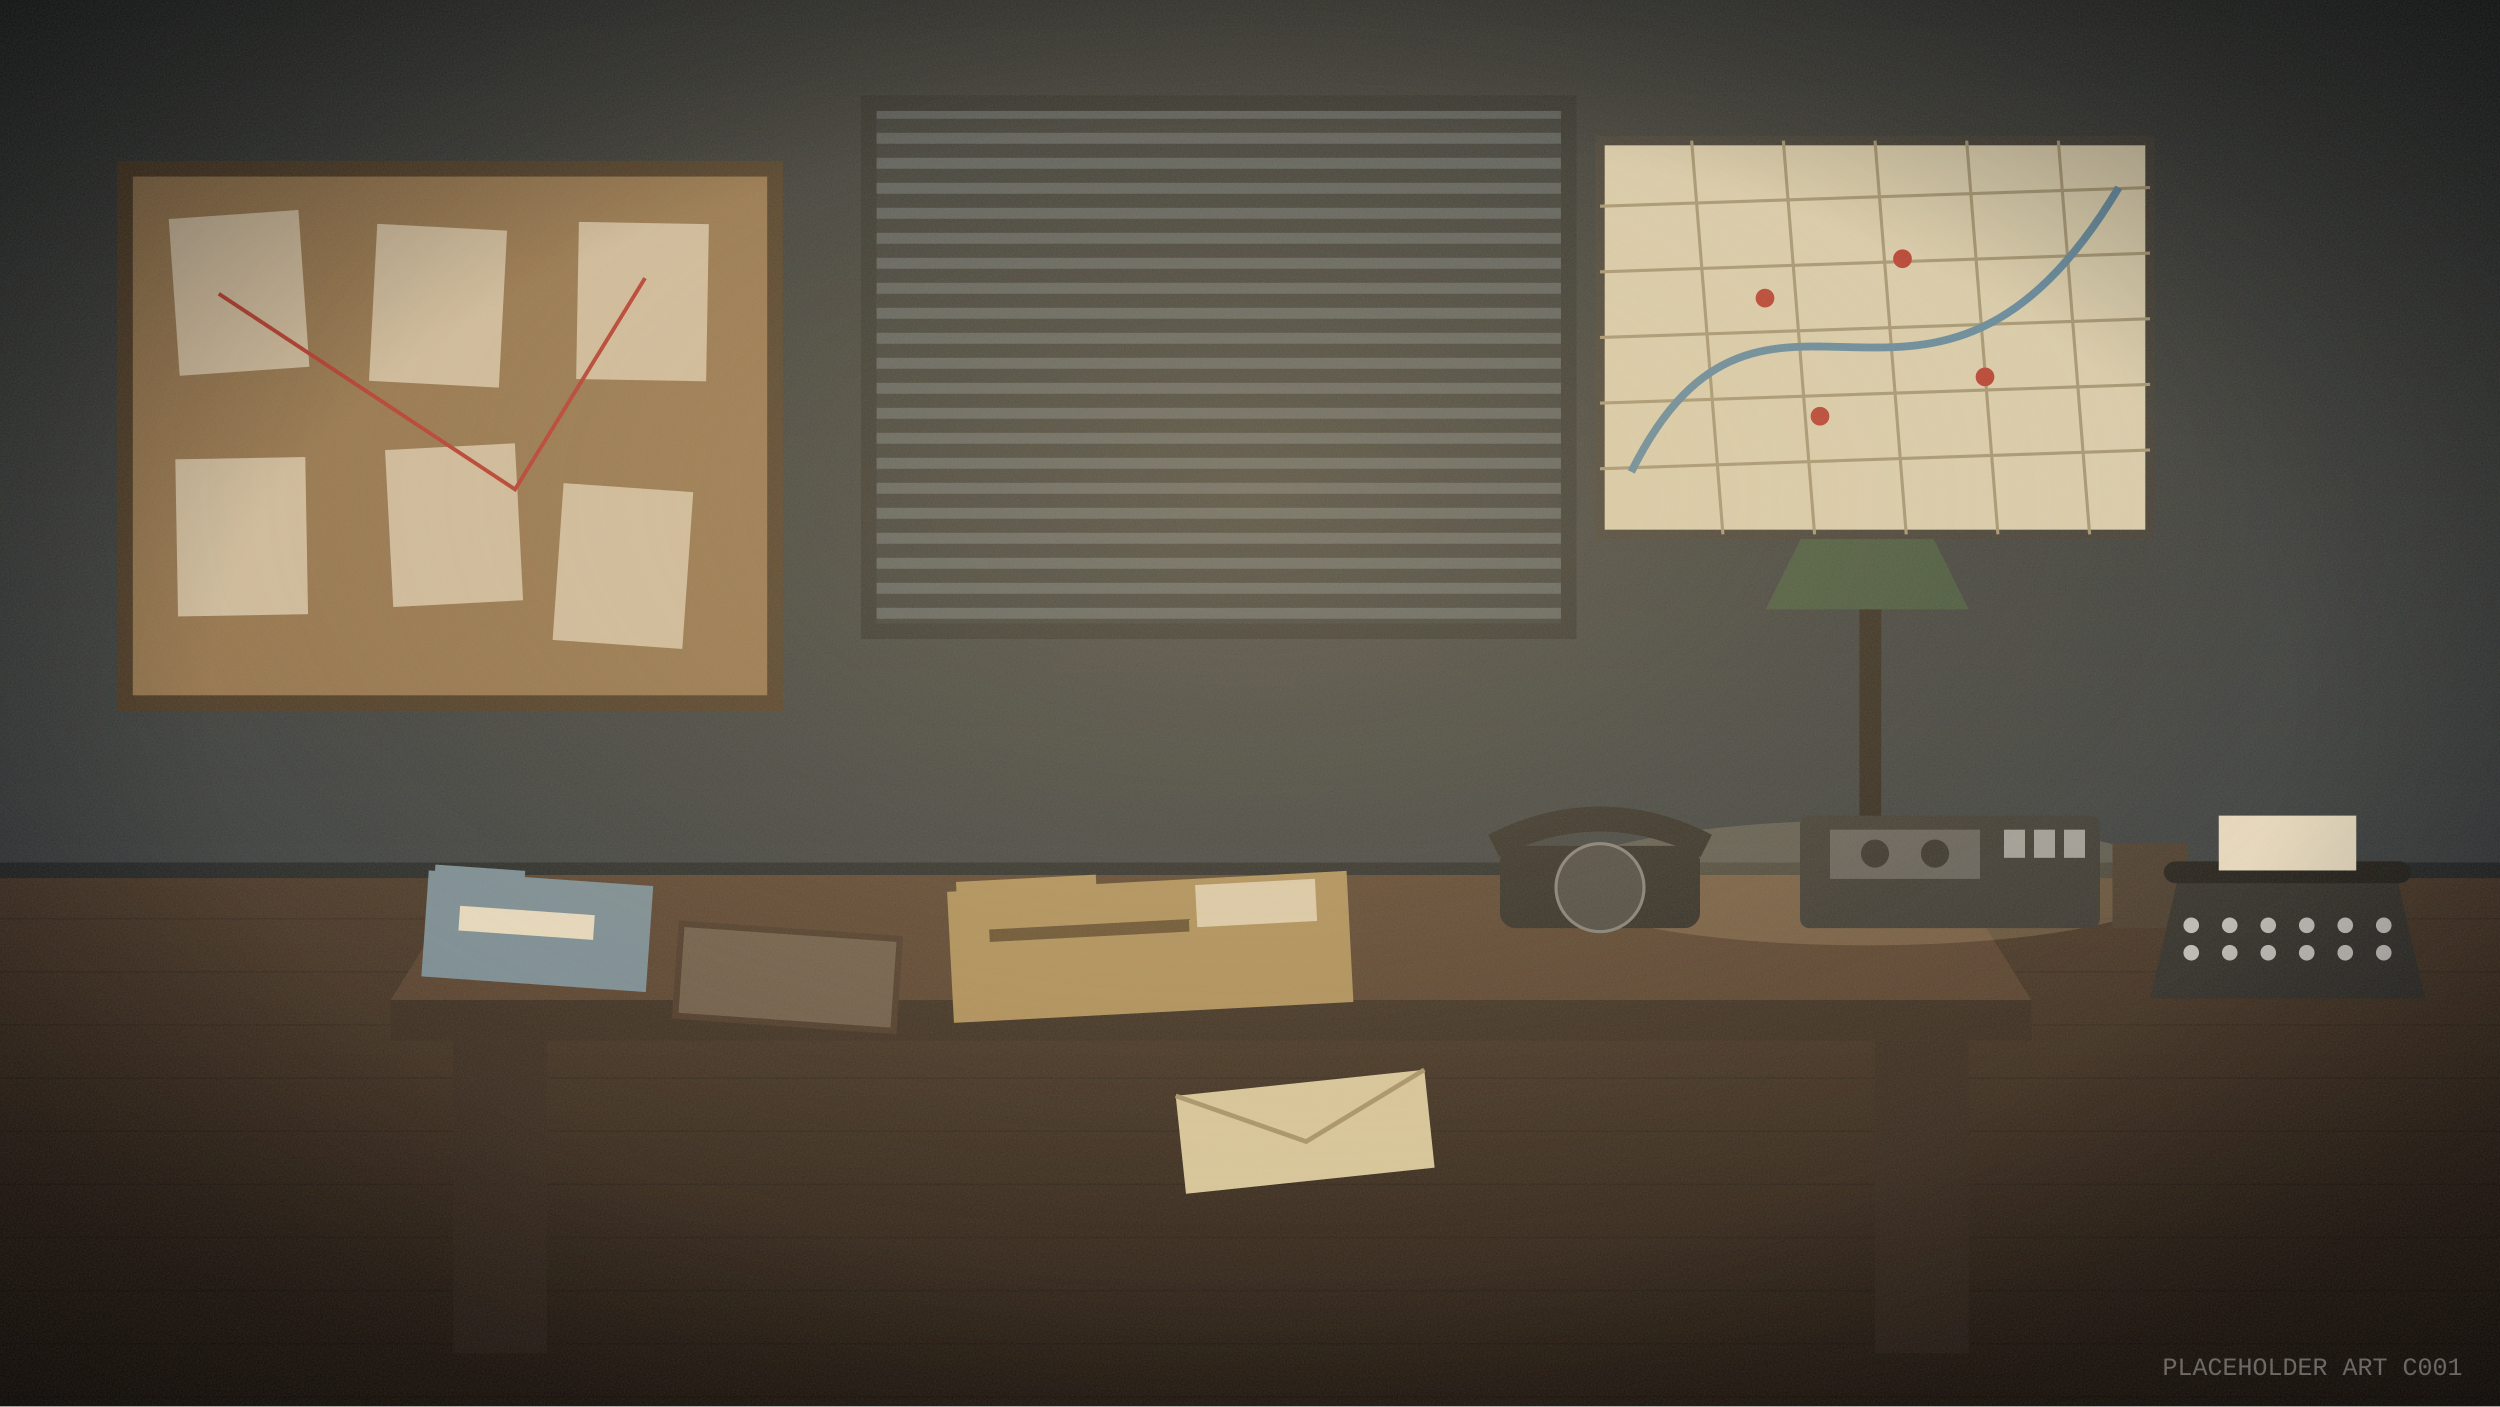
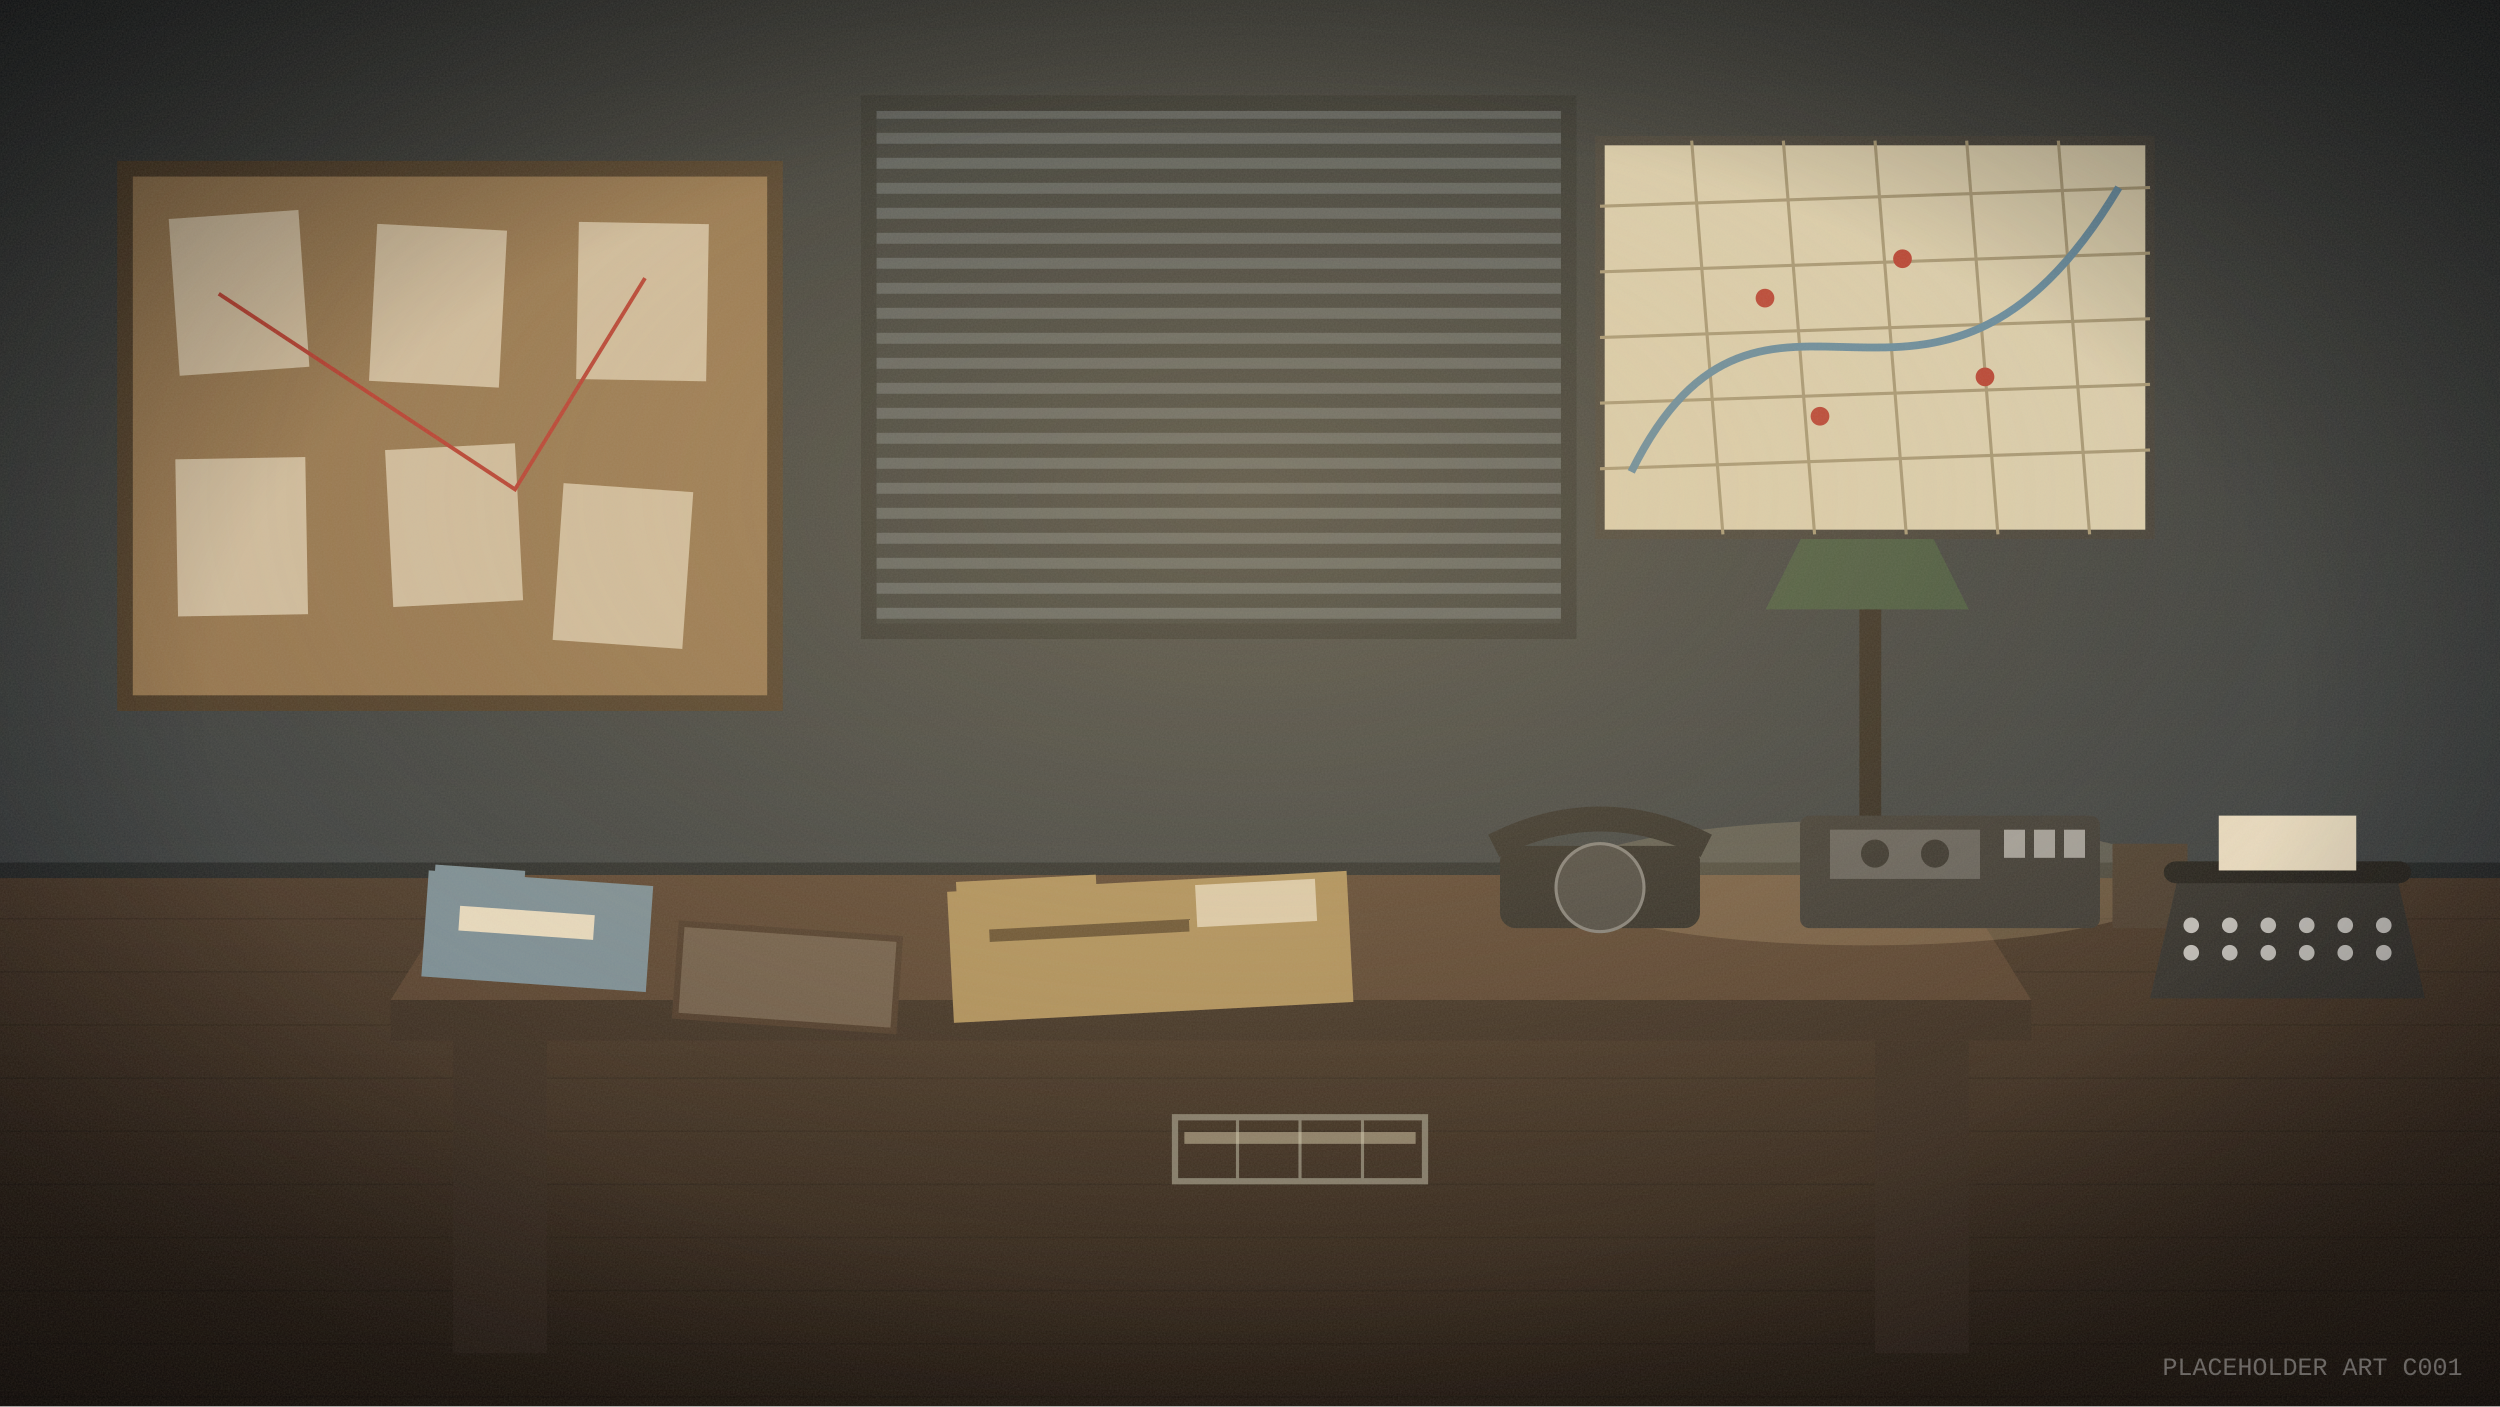
<svg xmlns="http://www.w3.org/2000/svg" viewBox="0 0 1600 900" width="1600" height="900">
  <defs>
    <linearGradient id="wall" x1="0" y1="0" x2="0" y2="1">
      <stop offset="0" stop-color="#1d2328" />
      <stop offset="1" stop-color="#2b3238" />
    </linearGradient>
    <linearGradient id="floor" x1="0" y1="0" x2="0" y2="1">
      <stop offset="0" stop-color="#3a2a1f" />
      <stop offset="1" stop-color="#21170f" />
    </linearGradient>
    <radialGradient id="pool" cx="0.5" cy="0.35" r="0.7">
      <stop offset="0" stop-color="#e9c98c" stop-opacity="0.35" />
      <stop offset="1" stop-color="#e9c98c" stop-opacity="0" />
    </radialGradient>
    <radialGradient id="vig" cx="0.5" cy="0.5" r="0.75">
      <stop offset="0.55" stop-color="#000" stop-opacity="0" />
      <stop offset="1" stop-color="#000" stop-opacity="0.65" />
    </radialGradient>
    <filter id="grain">
      <feTurbulence type="fractalNoise" baseFrequency="0.9" numOctaves="2" stitchTiles="stitch" />
      <feColorMatrix values="0 0 0 0 0.5 0 0 0 0 0.45 0 0 0 0 0.4 0 0 0 0.12 0" />
    </filter>
  </defs>
  <rect width="1600" height="558" fill="url(#wall)" />
  <rect y="558" width="1600" height="342" fill="url(#floor)" />
  <rect y="552" width="1600" height="10" fill="#141a1f" />
  <line x1="0" y1="588" x2="1600" y2="588" stroke="#000" stroke-opacity="0.18" />
  <line x1="0" y1="622" x2="1600" y2="622" stroke="#000" stroke-opacity="0.18" />
  <line x1="0" y1="656" x2="1600" y2="656" stroke="#000" stroke-opacity="0.18" />
  <line x1="0" y1="690" x2="1600" y2="690" stroke="#000" stroke-opacity="0.18" />
  <line x1="0" y1="724" x2="1600" y2="724" stroke="#000" stroke-opacity="0.18" />
  <line x1="0" y1="758" x2="1600" y2="758" stroke="#000" stroke-opacity="0.18" />
  <line x1="0" y1="792" x2="1600" y2="792" stroke="#000" stroke-opacity="0.18" />
  <line x1="0" y1="826" x2="1600" y2="826" stroke="#000" stroke-opacity="0.18" />
  <line x1="0" y1="860" x2="1600" y2="860" stroke="#000" stroke-opacity="0.18" />
  <line x1="0" y1="894" x2="1600" y2="894" stroke="#000" stroke-opacity="0.18" />
  <g opacity="0.85">
    <rect x="560" y="70" width="440" height="330" fill="#8ea1b0" opacity="0.35" />
    <rect x="560" y="76" width="440" height="9" fill="#141a1f" opacity="0.8" />
    <rect x="560" y="92" width="440" height="9" fill="#141a1f" opacity="0.8" />
    <rect x="560" y="108" width="440" height="9" fill="#141a1f" opacity="0.8" />
    <rect x="560" y="124" width="440" height="9" fill="#141a1f" opacity="0.8" />
    <rect x="560" y="140" width="440" height="9" fill="#141a1f" opacity="0.8" />
    <rect x="560" y="156" width="440" height="9" fill="#141a1f" opacity="0.8" />
    <rect x="560" y="172" width="440" height="9" fill="#141a1f" opacity="0.8" />
    <rect x="560" y="188" width="440" height="9" fill="#141a1f" opacity="0.8" />
    <rect x="560" y="204" width="440" height="9" fill="#141a1f" opacity="0.8" />
    <rect x="560" y="220" width="440" height="9" fill="#141a1f" opacity="0.8" />
    <rect x="560" y="236" width="440" height="9" fill="#141a1f" opacity="0.8" />
    <rect x="560" y="252" width="440" height="9" fill="#141a1f" opacity="0.8" />
    <rect x="560" y="268" width="440" height="9" fill="#141a1f" opacity="0.8" />
    <rect x="560" y="284" width="440" height="9" fill="#141a1f" opacity="0.8" />
    <rect x="560" y="300" width="440" height="9" fill="#141a1f" opacity="0.8" />
    <rect x="560" y="316" width="440" height="9" fill="#141a1f" opacity="0.8" />
    <rect x="560" y="332" width="440" height="9" fill="#141a1f" opacity="0.8" />
    <rect x="560" y="348" width="440" height="9" fill="#141a1f" opacity="0.8" />
    <rect x="560" y="364" width="440" height="9" fill="#141a1f" opacity="0.8" />
    <rect x="560" y="380" width="440" height="9" fill="#141a1f" opacity="0.8" />
    <rect x="560" y="396" width="440" height="9" fill="#141a1f" opacity="0.8" />
    <rect x="556" y="66" width="448" height="338" fill="none" stroke="#141a1f" stroke-width="10" />
  </g>
  <path d="M300 560 L1250 560 L1300 640 L250 640 Z" fill="#4a3526" />
  <rect x="250" y="640" width="1050" height="26" fill="#2c2018" />
  <rect x="290" y="666" width="60" height="200" fill="#2c2018" />
  <rect x="1200" y="666" width="60" height="200" fill="#2c2018" />
  <g>
    <rect x="1190" y="380" width="14" height="180" fill="#1b1612" />
    <path d="M1130 390 L1260 390 L1230 330 L1160 330 Z" fill="#2e4632" />
    <ellipse cx="1195" cy="565" rx="200" ry="40" fill="#f0d39a" opacity="0.18" />
  </g>
  <g transform="rotate(-3 736 603)">
    <rect x="608" y="564" width="256" height="84" fill="#a88a55" />
    <rect x="614" y="558" width="89.6" height="12" fill="#a88a55" />
    <rect x="633.6" y="589.5" width="128" height="8" fill="#5a4426" />
    <rect x="766.72" y="568" width="76.8" height="27" fill="#e8dcc4" opacity="0.8" />
  </g>
  <g transform="rotate(4 344 594)">
    <rect x="272" y="562" width="144" height="68" fill="#6f8796" />
    <rect x="276" y="558" width="57.6" height="8" fill="#6f8796" />
    <rect x="293.6" y="583.2" width="86.4" height="15.84" fill="#e8dcc4" />
  </g>
  <rect x="80" y="108" width="416" height="342" fill="#8a6a45" stroke="#3a2a1a" stroke-width="10" />
  <rect x="110" y="138" width="83.2" height="100.588" fill="#e8dcc4" opacity="0.7" transform="rotate(-4 140 168)" />
  <rect x="240" y="138" width="83.2" height="100.588" fill="#e8dcc4" opacity="0.7" transform="rotate(3 140 168)" />
  <rect x="370" y="138" width="83.2" height="100.588" fill="#e8dcc4" opacity="0.7" transform="rotate(1 140 168)" />
  <rect x="110" y="293.455" width="83.2" height="100.588" fill="#e8dcc4" opacity="0.7" transform="rotate(-1 140 168)" />
  <rect x="240" y="293.455" width="83.2" height="100.588" fill="#e8dcc4" opacity="0.7" transform="rotate(-3 140 168)" />
  <rect x="370" y="293.455" width="83.2" height="100.588" fill="#e8dcc4" opacity="0.7" transform="rotate(4 140 168)" />
  <path d="M140 188 L329.6 313.2 L412.8 178" stroke="#b02a22" stroke-width="2.5" fill="none" />
  <rect x="960" y="541.35" width="128" height="52.65" rx="10" fill="#1b1b1b" />
  <path d="M956 541.35 Q1024 507 1092 541.35" stroke="#1b1b1b" stroke-width="16" fill="none" />
  <circle cx="1024" cy="568.08" r="28.16" fill="#3a3a3a" stroke="#777" stroke-width="2" />
  <rect x="432" y="594" width="144" height="63" fill="#3d2b1f" transform="rotate(4 504 625.5)" />
  <rect x="436" y="598" width="136" height="55" fill="#b9ab92" opacity="0.3" transform="rotate(4 504 625.5)" />
  <rect x="1024" y="90" width="352" height="252" fill="#d9cfb2" stroke="#2a2a2a" stroke-width="6" />
  <line x1="1082.667" y1="90" x2="1102.667" y2="342" stroke="#9c8f6f" stroke-width="2" />
  <line x1="1024" y1="132" x2="1376" y2="120" stroke="#9c8f6f" stroke-width="2" />
  <line x1="1141.333" y1="90" x2="1161.333" y2="342" stroke="#9c8f6f" stroke-width="2" />
  <line x1="1024" y1="174" x2="1376" y2="162" stroke="#9c8f6f" stroke-width="2" />
  <line x1="1200" y1="90" x2="1220" y2="342" stroke="#9c8f6f" stroke-width="2" />
  <line x1="1024" y1="216" x2="1376" y2="204" stroke="#9c8f6f" stroke-width="2" />
  <line x1="1258.667" y1="90" x2="1278.667" y2="342" stroke="#9c8f6f" stroke-width="2" />
  <line x1="1024" y1="258" x2="1376" y2="246" stroke="#9c8f6f" stroke-width="2" />
  <line x1="1317.333" y1="90" x2="1337.333" y2="342" stroke="#9c8f6f" stroke-width="2" />
  <line x1="1024" y1="300" x2="1376" y2="288" stroke="#9c8f6f" stroke-width="2" />
  <path d="M1044 302 C1129.6 130 1235.2 322 1356 120" stroke="#4f7fa0" stroke-width="5" fill="none" />
  <circle cx="1129.6" cy="190.8" r="6" fill="#b02a22" />
  <circle cx="1217.6" cy="165.6" r="6" fill="#b02a22" />
  <circle cx="1270.4" cy="241.2" r="6" fill="#b02a22" />
  <circle cx="1164.8" cy="266.4" r="6" fill="#b02a22" />
  <rect x="1152" y="522" width="192" height="72" rx="6" fill="#2a2a2a" />
  <rect x="1171.2" y="531" width="96" height="31.5" fill="#555" />
  <circle cx="1200" cy="546.3" r="9" fill="#222" />
  <circle cx="1238.4" cy="546.3" r="9" fill="#222" />
  <rect x="1282.56" y="531" width="13.44" height="18" fill="#999" />
  <rect x="1301.76" y="531" width="13.44" height="18" fill="#999" />
  <rect x="1320.96" y="531" width="13.44" height="18" fill="#999" />
  <rect x="1352" y="540" width="48" height="54" fill="#3b2f25" />
-   <rect x="752" y="693" width="160" height="63" fill="#d8c79c" transform="rotate(-6 832 693)" />
-   <path d="M752 693 L832 730.8 L912 693" stroke="#a39065" stroke-width="3" fill="none" transform="rotate(-6 832 693)" />
+   <rect x="752" y="715.05" width="160" height="40.95" fill="none" stroke="#7a7466" stroke-width="4" />
+   <line x1="792" y1="715.05" x2="792" y2="756" stroke="#7a7466" stroke-width="2" />
+   <line x1="832" y1="715.05" x2="832" y2="756" stroke="#7a7466" stroke-width="2" />
+   <line x1="872" y1="715.05" x2="872" y2="756" stroke="#7a7466" stroke-width="2" />
+   <rect x="758" y="724.5" width="148" height="7.56" fill="#d9cfb2" opacity="0.5" />
  <path d="M1376 639 L1393.6 562.95 L1534.4 562.95 L1552 639 Z" fill="#232323" />
  <rect x="1384.8" y="551.25" width="158.4" height="14.04" rx="8" fill="#111" />
  <rect x="1420" y="522" width="88" height="35.1" fill="#e8dcc4" />
  <circle cx="1402.4" cy="592.2" r="5" fill="#bbb" />
  <circle cx="1427.04" cy="592.2" r="5" fill="#bbb" />
  <circle cx="1451.68" cy="592.2" r="5" fill="#bbb" />
  <circle cx="1476.32" cy="592.2" r="5" fill="#bbb" />
  <circle cx="1500.96" cy="592.2" r="5" fill="#bbb" />
  <circle cx="1525.6" cy="592.2" r="5" fill="#bbb" />
  <circle cx="1402.4" cy="609.75" r="5" fill="#bbb" />
  <circle cx="1427.04" cy="609.75" r="5" fill="#bbb" />
  <circle cx="1451.68" cy="609.75" r="5" fill="#bbb" />
  <circle cx="1476.32" cy="609.75" r="5" fill="#bbb" />
  <circle cx="1500.96" cy="609.75" r="5" fill="#bbb" />
  <circle cx="1525.6" cy="609.75" r="5" fill="#bbb" />
  <rect width="1600" height="900" fill="url(#pool)" />
  <rect width="1600" height="900" fill="url(#vig)" />
  <rect width="1600" height="900" filter="url(#grain)" />
  <text x="1576" y="880" text-anchor="end" font-family="Courier New, monospace" font-size="16" fill="#fff" opacity="0.35">PLACEHOLDER ART C001</text>
</svg>
